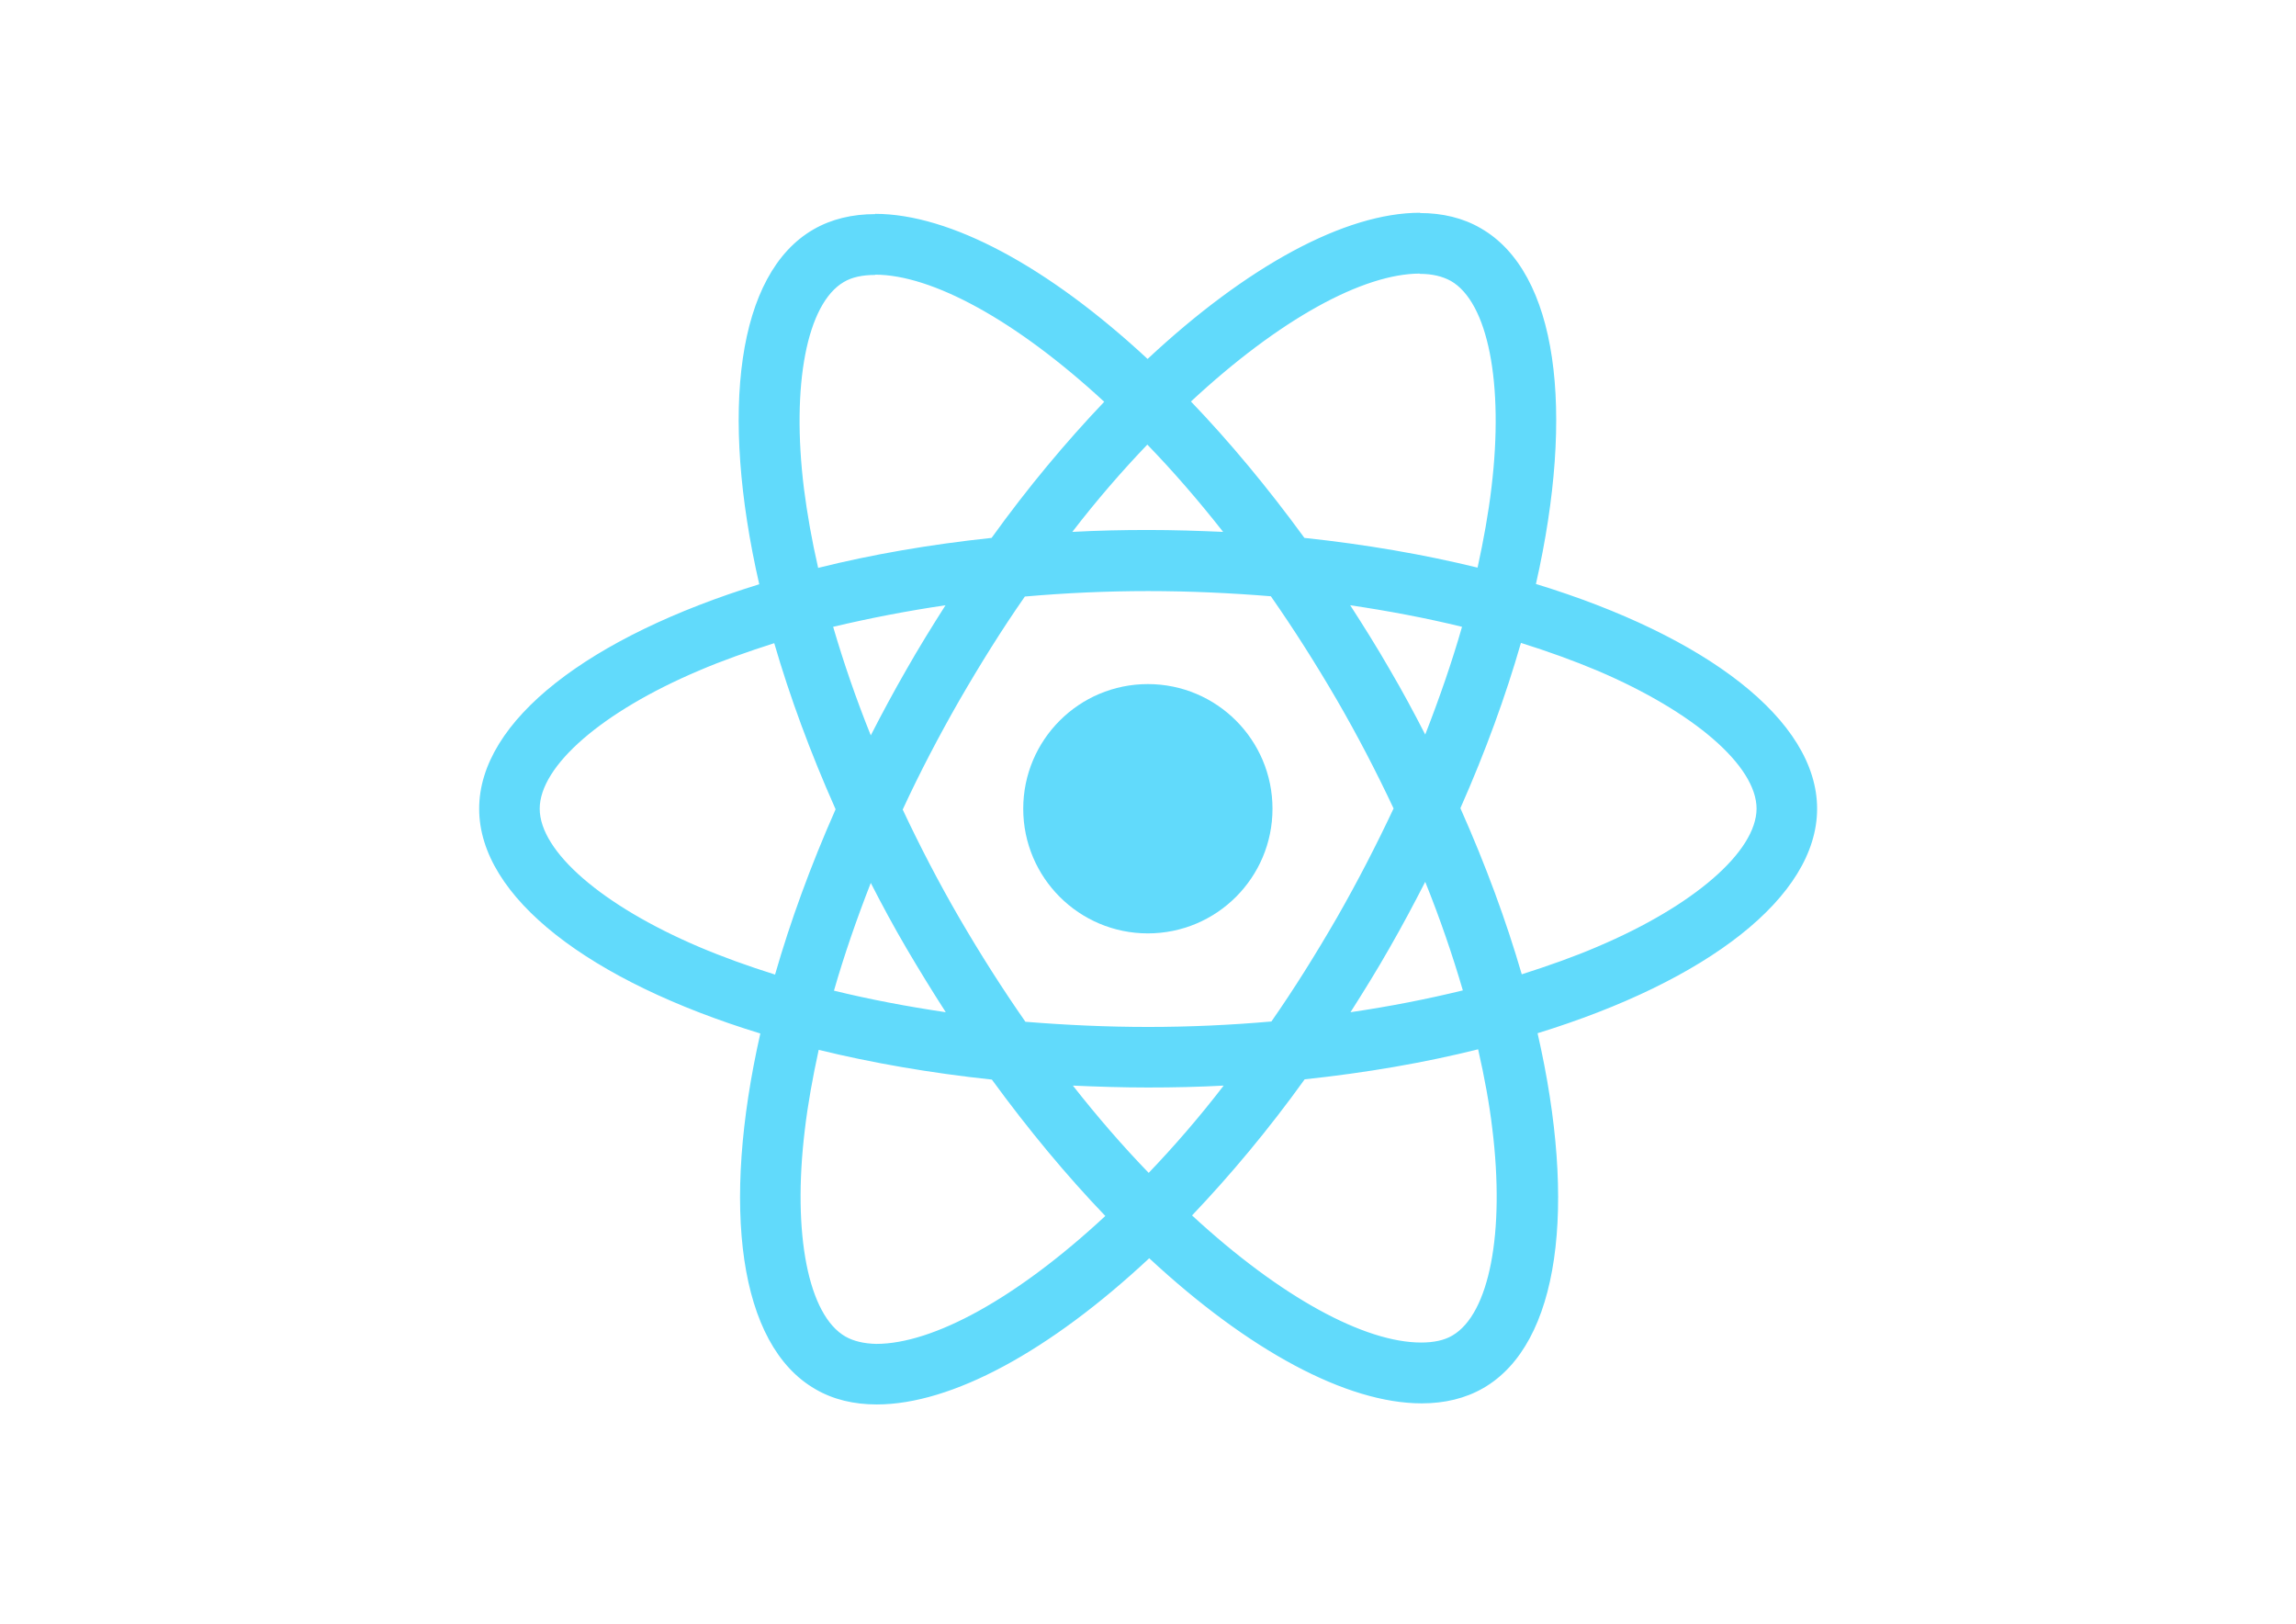
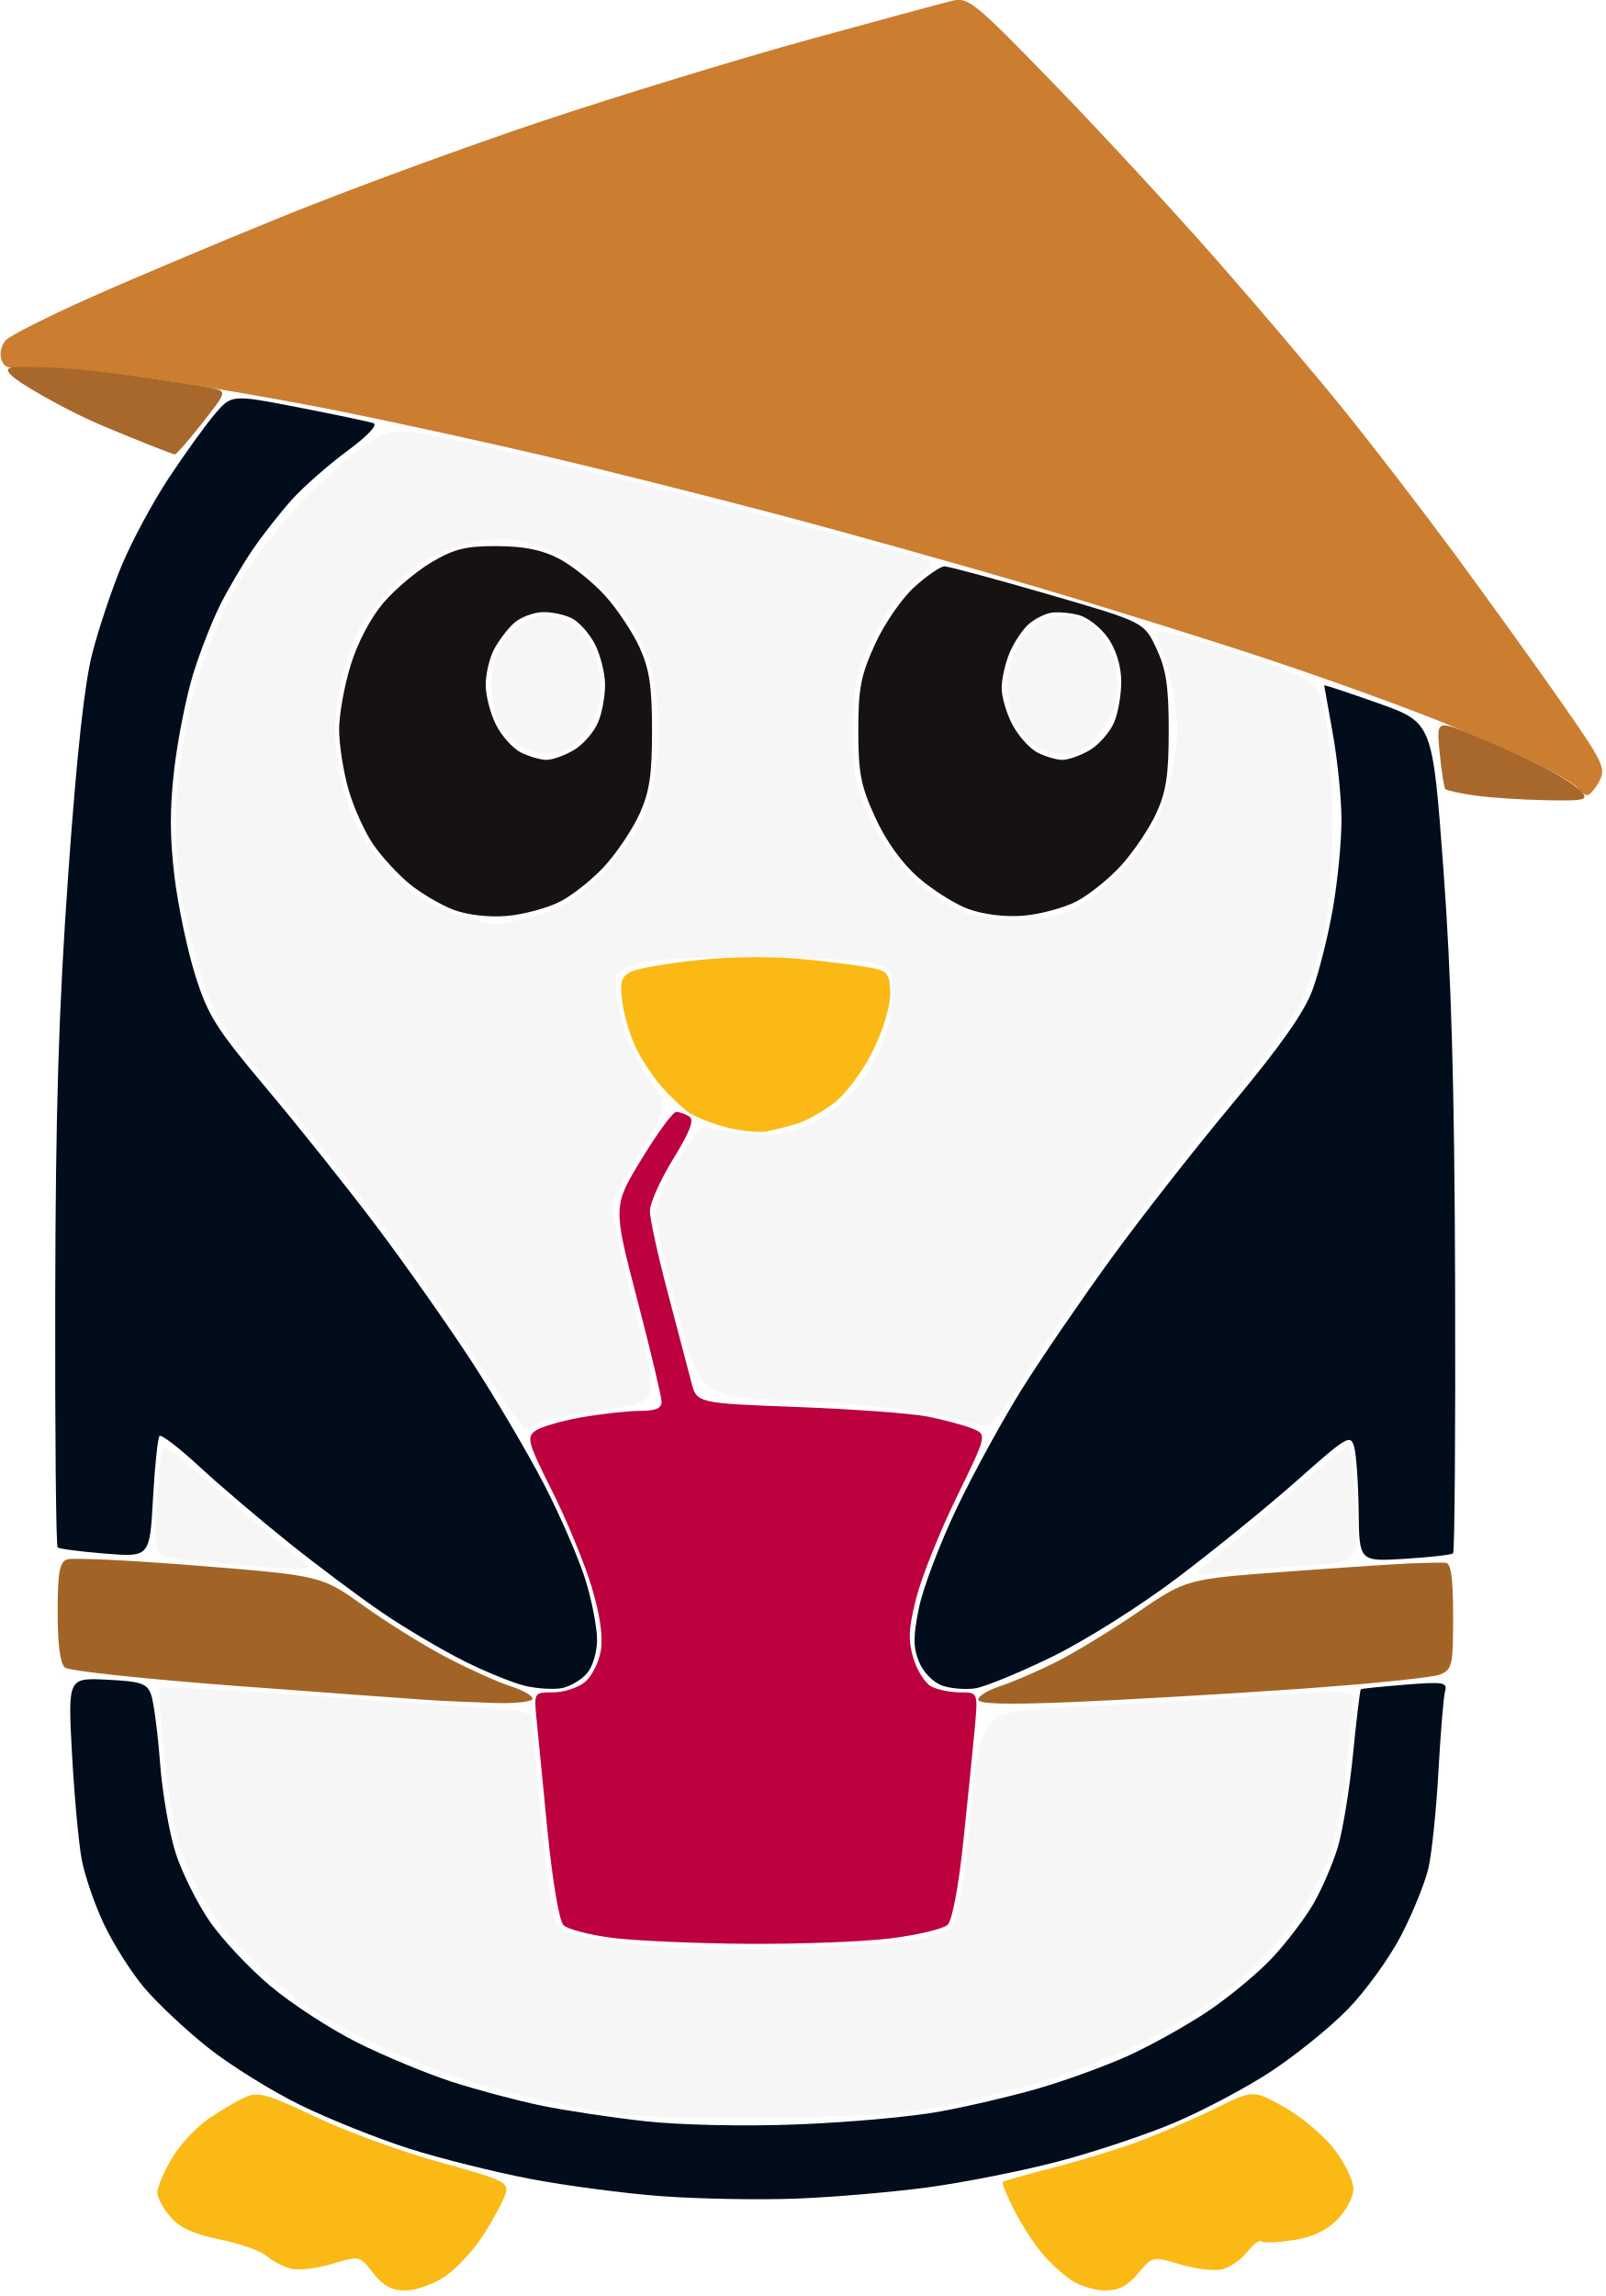
- <svg xmlns="http://www.w3.org/2000/svg" viewBox="0 0 841.9 595.3">
-   <g fill="#61DAFB">
-     <path d="M666.3 296.5c0-32.5-40.7-63.3-103.1-82.4 14.4-63.6 8-114.2-20.2-130.4-6.5-3.8-14.1-5.6-22.4-5.6v22.3c4.6 0 8.3.9 11.4 2.6 13.6 7.8 19.5 37.5 14.9 75.7-1.1 9.4-2.9 19.3-5.1 29.4-19.6-4.8-41-8.5-63.5-10.9-13.5-18.5-27.5-35.3-41.6-50 32.6-30.3 63.2-46.9 84-46.9V78c-27.5 0-63.5 19.6-99.9 53.6-36.4-33.8-72.4-53.2-99.9-53.2v22.3c20.7 0 51.4 16.5 84 46.6-14 14.7-28 31.4-41.3 49.9-22.6 2.4-44 6.1-63.6 11-2.3-10-4-19.7-5.2-29-4.7-38.2 1.1-67.9 14.6-75.8 3-1.8 6.9-2.6 11.5-2.6V78.5c-8.4 0-16 1.8-22.6 5.6-28.1 16.2-34.4 66.7-19.9 130.1-62.2 19.2-102.7 49.9-102.7 82.3 0 32.5 40.7 63.3 103.1 82.4-14.4 63.6-8 114.2 20.2 130.4 6.5 3.8 14.1 5.6 22.5 5.6 27.5 0 63.5-19.6 99.9-53.6 36.4 33.8 72.4 53.2 99.9 53.2 8.4 0 16-1.8 22.6-5.6 28.1-16.2 34.4-66.7 19.9-130.1 62-19.1 102.5-49.9 102.5-82.3zm-130.2-66.7c-3.7 12.9-8.3 26.2-13.5 39.5-4.1-8-8.4-16-13.1-24-4.6-8-9.5-15.8-14.4-23.4 14.2 2.1 27.9 4.7 41 7.9zm-45.8 106.5c-7.8 13.5-15.8 26.3-24.1 38.2-14.9 1.3-30 2-45.2 2-15.1 0-30.2-.7-45-1.9-8.3-11.9-16.4-24.6-24.2-38-7.6-13.1-14.5-26.4-20.8-39.8 6.2-13.4 13.2-26.8 20.7-39.9 7.8-13.5 15.8-26.3 24.1-38.2 14.9-1.3 30-2 45.2-2 15.1 0 30.2.7 45 1.9 8.3 11.9 16.4 24.6 24.2 38 7.6 13.1 14.5 26.4 20.8 39.8-6.3 13.4-13.2 26.8-20.7 39.9zm32.3-13c5.4 13.4 10 26.8 13.8 39.8-13.1 3.2-26.9 5.9-41.2 8 4.9-7.7 9.8-15.6 14.4-23.7 4.6-8 8.9-16.1 13-24.1zM421.2 430c-9.3-9.6-18.6-20.3-27.8-32 9 .4 18.2.7 27.5.7 9.4 0 18.7-.2 27.8-.7-9 11.7-18.3 22.4-27.5 32zm-74.4-58.9c-14.2-2.1-27.9-4.7-41-7.9 3.7-12.9 8.3-26.2 13.5-39.5 4.1 8 8.4 16 13.1 24 4.7 8 9.5 15.8 14.4 23.4zM420.7 163c9.3 9.6 18.6 20.3 27.8 32-9-.4-18.2-.7-27.5-.7-9.4 0-18.7.2-27.8.7 9-11.7 18.3-22.4 27.5-32zm-74 58.9c-4.9 7.7-9.8 15.6-14.4 23.7-4.6 8-8.9 16-13 24-5.4-13.4-10-26.8-13.8-39.8 13.1-3.1 26.9-5.8 41.2-7.9zm-90.5 125.2c-35.4-15.1-58.3-34.9-58.3-50.6 0-15.7 22.9-35.6 58.3-50.6 8.6-3.7 18-7 27.7-10.1 5.7 19.6 13.2 40 22.5 60.9-9.2 20.8-16.6 41.1-22.2 60.6-9.9-3.1-19.3-6.5-28-10.2zM310 490c-13.6-7.8-19.5-37.5-14.9-75.7 1.1-9.4 2.9-19.3 5.1-29.4 19.6 4.8 41 8.5 63.5 10.9 13.5 18.5 27.5 35.3 41.6 50-32.6 30.3-63.2 46.9-84 46.9-4.5-.1-8.3-1-11.3-2.7zm237.2-76.2c4.7 38.2-1.1 67.9-14.6 75.8-3 1.8-6.9 2.6-11.5 2.6-20.7 0-51.4-16.5-84-46.6 14-14.7 28-31.4 41.3-49.9 22.6-2.4 44-6.1 63.6-11 2.3 10.1 4.1 19.8 5.2 29.1zm38.5-66.7c-8.6 3.7-18 7-27.7 10.1-5.7-19.6-13.2-40-22.5-60.9 9.2-20.8 16.6-41.1 22.2-60.6 9.9 3.1 19.3 6.5 28.1 10.2 35.4 15.1 58.3 34.9 58.3 50.6-.1 15.7-23 35.6-58.4 50.6zM320.8 78.4z" />
-     <circle cx="420.9" cy="296.5" r="45.7" />
-     <path d="M520.5 78.1z" />
+ <svg xmlns="http://www.w3.org/2000/svg" width="72.452mm" height="103.592mm" viewBox="0 0 72.452 103.592" version="1.1" id="svg5" xml:space="preserve">
+   <defs id="defs2" />
+   <g id="layer1" transform="translate(-53.08727,-36.72942)">
+     <g id="g183" transform="translate(-7.869816,4.448157)">
+       <path style="fill:#fefefe;stroke-width:0.265" d="m 80.307,135.532 c 0.471,-0.197 1.241,-0.796 1.712,-1.333 0.471,-0.536 1.161,-1.577 1.534,-2.313 0.567,-1.118 0.773,-1.314 1.256,-1.196 0.318,0.078 1.65,0.295 2.96,0.482 1.342,0.192 4.632,0.332 7.541,0.321 3.426,-0.013 6.085,-0.166 7.916,-0.457 1.516,-0.241 2.769,-0.408 2.783,-0.372 0.015,0.036 0.289,0.627 0.609,1.313 0.32,0.686 1.01,1.721 1.534,2.3 0.523,0.579 1.343,1.183 1.822,1.341 0.598,0.197 1.091,0.204 1.573,0.02 0.387,-0.147 0.832,-0.551 0.99,-0.897 0.283,-0.622 0.305,-0.625 1.6,-0.245 0.722,0.212 1.608,0.311 1.967,0.221 0.36,-0.09 0.855,-0.399 1.101,-0.686 0.285,-0.333 0.784,-0.524 1.38,-0.528 0.513,-0.003 1.428,-0.23 2.032,-0.505 0.623,-0.283 1.178,-0.749 1.282,-1.076 0.101,-0.317 0.111,-0.96 0.023,-1.428 -0.092,-0.491 -0.579,-1.259 -1.15,-1.811 -0.544,-0.528 -1.496,-1.245 -2.115,-1.594 -1.125,-0.635 -1.125,-0.635 0.33,-1.637 0.8,-0.551 2.17,-1.766 3.043,-2.699 0.873,-0.933 1.837,-2.187 2.143,-2.787 0.306,-0.6 0.734,-1.578 0.952,-2.174 0.218,-0.596 0.565,-2.81 0.771,-4.921 0.206,-2.11 0.5,-6.337 0.652,-9.393 0.152,-3.056 0.278,-9.247 0.281,-13.758 0.002,-4.511 -0.127,-10.107 -0.287,-12.435 -0.16,-2.328 -0.367,-5.414 -0.459,-6.858 -0.161,-2.51 -0.146,-2.616 0.337,-2.428 0.278,0.108 1.767,0.264 3.309,0.347 2.727,0.146 2.815,0.133 3.241,-0.475 0.241,-0.344 0.438,-0.769 0.438,-0.944 0,-0.175 -1.534,-2.465 -3.41,-5.088 -1.875,-2.623 -4.726,-6.472 -6.336,-8.552 -1.609,-2.08 -4.253,-5.33 -5.876,-7.222 -1.623,-1.892 -5.105,-5.731 -7.738,-8.531 -2.633,-2.8 -5.005,-5.16 -5.271,-5.245 -0.266,-0.084 -3.342,0.632 -6.837,1.592 -3.494,0.96 -8.387,2.407 -10.873,3.215 -2.486,0.808 -6.262,2.123 -8.392,2.921 -2.13,0.798 -6.823,2.706 -10.43,4.24 -3.606,1.534 -6.738,2.97 -6.96,3.191 -0.222,0.222 -0.367,0.711 -0.322,1.089 0.05,0.425 0.41,0.907 0.947,1.267 0.476,0.32 2.203,1.143 3.836,1.828 1.634,0.686 3.008,1.279 3.055,1.319 0.047,0.04 -0.455,1.007 -1.114,2.149 -0.659,1.142 -1.558,3.159 -1.998,4.483 -0.44,1.324 -0.915,3.289 -1.056,4.366 -0.141,1.077 -0.386,3.685 -0.545,5.795 -0.159,2.11 -0.4,5.682 -0.535,7.938 -0.135,2.256 -0.238,7.732 -0.229,12.171 0.009,4.438 0.118,10.392 0.242,13.229 0.124,2.838 0.4,7.064 0.614,9.393 0.266,2.904 0.567,4.709 0.958,5.748 0.314,0.833 1.078,2.202 1.699,3.043 0.621,0.84 1.6,1.952 2.177,2.469 0.576,0.518 1.62,1.335 2.319,1.815 1.271,0.874 1.271,0.874 -0.031,1.618 -0.716,0.409 -1.678,1.172 -2.137,1.695 -0.46,0.523 -0.91,1.247 -1,1.608 -0.091,0.361 -0.091,0.952 1.1e-5,1.313 0.091,0.361 0.518,0.839 0.95,1.063 0.432,0.223 1.353,0.48 2.047,0.571 0.694,0.091 1.464,0.376 1.713,0.633 0.248,0.258 0.785,0.541 1.192,0.631 0.407,0.089 1.293,-0.004 1.969,-0.207 1.202,-0.362 1.234,-0.356 1.518,0.266 0.159,0.349 0.558,0.743 0.887,0.875 0.329,0.132 0.691,0.248 0.804,0.257 0.114,0.009 0.592,-0.144 1.062,-0.341 z" id="path201" />
+       <path style="fill:#f6f6f6;stroke-width:0.265" d="m 88.738,127.657 c -1.067,-0.143 -3.326,-0.609 -5.019,-1.037 -2.04,-0.515 -4.087,-1.272 -6.07,-2.243 -2.378,-1.165 -3.398,-1.852 -4.973,-3.348 -1.466,-1.392 -2.225,-2.375 -2.916,-3.773 -0.796,-1.611 -0.992,-2.392 -1.329,-5.288 -0.217,-1.869 -0.34,-3.453 -0.273,-3.52 0.067,-0.067 2.84,0.067 6.162,0.299 3.322,0.231 7.082,0.493 8.355,0.581 2.139,0.148 2.316,0.203 2.32,0.727 0.003,0.312 0.18,2.284 0.393,4.383 0.213,2.098 0.457,4.033 0.542,4.3 0.085,0.266 0.362,0.596 0.617,0.732 0.255,0.136 1.765,0.39 3.356,0.563 1.818,0.198 4.465,0.253 7.125,0.147 2.328,-0.092 4.751,-0.273 5.384,-0.4 0.633,-0.128 1.318,-0.4 1.523,-0.606 0.252,-0.252 0.518,-1.883 0.821,-5.028 0.448,-4.655 0.448,-4.655 4.562,-4.846 2.263,-0.105 6.049,-0.327 8.413,-0.494 3.367,-0.238 4.299,-0.233 4.299,0.019 0,0.177 -0.131,1.547 -0.291,3.044 -0.16,1.497 -0.51,3.351 -0.777,4.12 -0.267,0.769 -1.028,2.157 -1.69,3.085 -0.692,0.969 -1.965,2.259 -2.993,3.032 -0.984,0.739 -2.623,1.755 -3.642,2.257 -1.019,0.502 -2.745,1.21 -3.836,1.572 -1.091,0.363 -3.175,0.916 -4.63,1.23 -2.101,0.453 -3.762,0.589 -8.07,0.661 -2.983,0.05 -6.297,-0.027 -7.365,-0.169 z m 26.943,-25.02 c 0.509,-0.41 1.746,-1.46 2.749,-2.333 1.003,-0.873 2.171,-1.869 2.594,-2.213 0.424,-0.344 0.808,-0.582 0.854,-0.529 0.046,0.053 0.165,1.244 0.264,2.646 0.181,2.55 0.181,2.55 -2.545,2.723 -1.499,0.095 -3.202,0.235 -3.784,0.312 -1.058,0.139 -1.058,0.139 -0.133,-0.606 z m -43.655,0.271 c -0.509,-0.049 -1.644,-0.156 -2.521,-0.237 -1.595,-0.148 -1.595,-0.148 -1.51,-2.051 0.047,-1.047 0.144,-2.178 0.215,-2.514 0.127,-0.599 0.142,-0.601 0.75,-0.132 0.341,0.263 1.439,1.193 2.439,2.066 1.001,0.873 2.236,1.914 2.744,2.312 0.925,0.725 0.925,0.725 -0.133,0.685 -0.582,-0.022 -1.475,-0.08 -1.984,-0.128 z m 10.44,-9.285 c -1.122,-1.71 -3.047,-4.453 -4.278,-6.095 -1.231,-1.643 -3.419,-4.381 -4.862,-6.085 -2.335,-2.759 -2.696,-3.325 -3.284,-5.161 -0.363,-1.134 -0.795,-2.92 -0.959,-3.969 -0.166,-1.058 -0.23,-2.965 -0.144,-4.288 0.086,-1.329 0.459,-3.434 0.844,-4.763 0.38,-1.31 1.129,-3.202 1.665,-4.206 0.536,-1.004 1.84,-2.749 2.897,-3.878 1.057,-1.129 2.493,-2.419 3.19,-2.866 1.268,-0.814 1.268,-0.814 6.941,0.506 3.12,0.726 8.174,1.988 11.23,2.804 3.056,0.816 5.988,1.6 6.516,1.742 0.96,0.258 0.96,0.258 -0.163,1.293 -0.662,0.61 -1.43,1.713 -1.871,2.688 -0.633,1.398 -0.748,1.999 -0.748,3.902 0,1.903 0.115,2.503 0.748,3.902 0.453,1.001 1.21,2.079 1.919,2.732 0.644,0.594 1.61,1.267 2.147,1.497 0.537,0.23 1.691,0.42 2.564,0.422 1.105,0.003 1.918,-0.167 2.676,-0.557 0.598,-0.309 1.639,-1.174 2.312,-1.923 0.877,-0.976 1.375,-1.85 1.756,-3.084 0.293,-0.947 0.53,-2.275 0.529,-2.951 -0.002,-0.676 -0.167,-1.824 -0.367,-2.552 -0.2,-0.728 -0.447,-1.524 -0.548,-1.77 -0.148,-0.359 0.544,-0.206 3.517,0.78 3.701,1.227 3.701,1.227 4.057,2.829 0.205,0.921 0.349,3.063 0.339,5.041 -0.012,2.371 -0.157,3.95 -0.467,5.08 -0.247,0.903 -0.67,2.153 -0.938,2.778 -0.269,0.625 -1.547,2.382 -2.84,3.903 -1.294,1.521 -3.664,4.524 -5.268,6.672 -1.604,2.148 -3.569,4.98 -4.366,6.294 -1.198,1.975 -1.541,2.364 -1.978,2.246 -0.291,-0.078 -1.363,-0.318 -2.381,-0.532 -1.019,-0.214 -3.749,-0.477 -6.068,-0.584 -4.216,-0.194 -4.216,-0.194 -5.22,-3.899 -0.552,-2.037 -1.007,-4.053 -1.009,-4.48 -0.003,-0.431 0.435,-1.517 0.987,-2.444 0.724,-1.217 1.1,-1.62 1.389,-1.489 0.218,0.099 1.082,0.227 1.918,0.285 1.175,0.082 1.791,-0.025 2.706,-0.468 0.651,-0.315 1.49,-0.937 1.865,-1.382 0.374,-0.445 0.928,-1.294 1.231,-1.887 0.313,-0.614 0.564,-1.643 0.583,-2.388 0.03,-1.233 -0.014,-1.324 -0.762,-1.563 -0.437,-0.14 -2.639,-0.27 -4.895,-0.289 -2.256,-0.019 -4.674,0.062 -5.373,0.182 -0.734,0.125 -1.337,0.387 -1.426,0.618 -0.085,0.221 -0.01,1.044 0.166,1.83 0.176,0.786 0.736,2.034 1.244,2.773 0.924,1.344 0.924,1.344 -0.251,3.244 -0.647,1.045 -1.246,2.139 -1.331,2.43 -0.086,0.291 0.358,2.434 0.986,4.763 1.142,4.233 1.142,4.233 -1.132,4.544 -1.251,0.171 -2.61,0.439 -3.019,0.595 -0.41,0.156 -0.787,0.284 -0.838,0.284 -0.051,0 -1.011,-1.399 -2.133,-3.109 z m 2.807,-20.066 c 1.123,-0.329 1.761,-0.752 2.921,-1.936 1.045,-1.067 1.63,-1.94 1.979,-2.952 0.312,-0.905 0.495,-2.172 0.495,-3.421 0,-1.223 -0.183,-2.514 -0.476,-3.366 -0.275,-0.797 -0.987,-1.949 -1.685,-2.725 -0.665,-0.739 -1.638,-1.562 -2.164,-1.828 -0.526,-0.266 -1.457,-0.568 -2.071,-0.67 -0.748,-0.125 -1.606,-0.043 -2.608,0.248 -1.05,0.305 -1.873,0.79 -2.777,1.635 -0.706,0.661 -1.53,1.71 -1.831,2.332 -0.301,0.622 -0.676,1.861 -0.833,2.752 -0.203,1.154 -0.204,2.084 -0.003,3.225 0.155,0.882 0.542,2.124 0.86,2.76 0.318,0.636 1.086,1.655 1.708,2.265 0.694,0.681 1.675,1.297 2.542,1.597 0.776,0.268 1.658,0.491 1.959,0.496 0.301,0.005 1.194,-0.181 1.984,-0.412 z M 84.294,65.836 c -0.31,-0.251 -0.697,-0.717 -0.86,-1.035 -0.163,-0.318 -0.296,-1.073 -0.296,-1.679 0,-0.697 0.205,-1.39 0.56,-1.888 0.308,-0.433 0.866,-0.903 1.239,-1.045 0.464,-0.176 0.911,-0.162 1.411,0.045 0.403,0.167 0.908,0.571 1.123,0.899 0.215,0.328 0.467,1.002 0.56,1.497 0.093,0.496 0.034,1.257 -0.131,1.692 -0.165,0.435 -0.551,1.059 -0.857,1.386 -0.348,0.372 -0.863,0.593 -1.371,0.589 -0.448,-0.003 -1.068,-0.212 -1.378,-0.463 z m 23.283,0 c -0.31,-0.251 -0.697,-0.717 -0.86,-1.035 -0.163,-0.318 -0.295,-1.032 -0.295,-1.587 5.3e-4,-0.555 0.239,-1.4 0.529,-1.876 0.291,-0.477 0.842,-0.986 1.225,-1.131 0.383,-0.146 0.948,-0.188 1.257,-0.094 0.308,0.094 0.764,0.349 1.013,0.568 0.249,0.219 0.588,0.808 0.754,1.309 0.165,0.501 0.225,1.317 0.132,1.812 -0.093,0.496 -0.473,1.262 -0.843,1.703 -0.492,0.585 -0.9,0.8 -1.511,0.796 -0.46,-0.003 -1.09,-0.212 -1.401,-0.463 z" id="path199" />
+       <path style="fill:#fab914;stroke-width:0.265" d="m 77.798,134.838 c -0.616,-0.787 -0.616,-0.787 -1.85,-0.416 -0.678,0.204 -1.511,0.304 -1.85,0.221 -0.339,-0.083 -0.835,-0.34 -1.102,-0.571 -0.267,-0.231 -1.219,-0.569 -2.117,-0.749 -1.161,-0.234 -1.803,-0.526 -2.227,-1.012 -0.327,-0.376 -0.595,-0.875 -0.595,-1.108 0,-0.234 0.29,-0.92 0.645,-1.525 0.355,-0.605 1.099,-1.411 1.654,-1.791 0.555,-0.38 1.308,-0.825 1.674,-0.988 0.576,-0.257 1,-0.137 3.175,0.898 1.38,0.657 3.91,1.578 5.621,2.048 2.85,0.782 3.097,0.899 2.948,1.399 -0.09,0.3 -0.524,1.119 -0.966,1.819 -0.442,0.7 -1.231,1.563 -1.753,1.918 -0.522,0.355 -1.33,0.645 -1.795,0.645 -0.623,0 -1.007,-0.207 -1.462,-0.787 z m 31.503,0.323 c -0.381,-0.254 -0.99,-0.818 -1.353,-1.255 -0.363,-0.437 -0.923,-1.311 -1.244,-1.944 -0.321,-0.633 -0.546,-1.188 -0.499,-1.234 0.046,-0.046 1.079,-0.338 2.295,-0.649 1.216,-0.31 2.99,-0.858 3.943,-1.216 0.953,-0.359 2.484,-1.022 3.402,-1.474 1.669,-0.822 1.669,-0.822 3.068,-0.036 0.77,0.432 1.786,1.289 2.259,1.904 0.473,0.615 0.86,1.416 0.86,1.779 0,0.37 -0.323,0.985 -0.734,1.396 -0.501,0.501 -1.139,0.795 -2.009,0.926 -0.701,0.105 -1.339,0.127 -1.417,0.048 -0.079,-0.079 -0.364,0.137 -0.633,0.48 -0.269,0.343 -0.775,0.694 -1.123,0.782 -0.348,0.087 -1.198,-0.011 -1.887,-0.218 -1.254,-0.377 -1.254,-0.377 -1.908,0.4 -0.471,0.559 -0.889,0.777 -1.49,0.775 -0.46,-0.001 -1.148,-0.209 -1.529,-0.463 z M 93.67,83.126 c -0.683,-0.18 -1.453,-0.497 -1.711,-0.703 -0.258,-0.206 -0.744,-0.673 -1.08,-1.037 -0.336,-0.364 -0.848,-1.108 -1.138,-1.653 -0.29,-0.545 -0.599,-1.516 -0.687,-2.156 -0.135,-0.982 -0.078,-1.208 0.358,-1.442 0.285,-0.152 1.671,-0.395 3.079,-0.539 1.637,-0.167 3.427,-0.173 4.958,-0.014 1.318,0.136 2.685,0.32 3.038,0.409 0.536,0.135 0.642,0.324 0.642,1.149 0,0.57 -0.339,1.666 -0.802,2.592 -0.445,0.89 -1.211,1.916 -1.721,2.305 -0.505,0.385 -1.246,0.804 -1.646,0.929 -0.4,0.126 -1.025,0.287 -1.388,0.359 -0.364,0.071 -1.22,-0.018 -1.903,-0.198 z" id="path197" />
+       <path style="fill:#cb7d30;stroke-width:0.265" d="m 132.215,67.886 c -0.092,-0.149 -0.843,-0.611 -1.669,-1.028 -0.826,-0.416 -2.812,-1.295 -4.412,-1.951 -1.601,-0.657 -5.054,-1.911 -7.673,-2.786 -2.619,-0.876 -7.441,-2.384 -10.716,-3.351 -3.274,-0.967 -8.573,-2.451 -11.774,-3.297 -3.201,-0.846 -7.93,-2.033 -10.507,-2.637 -2.577,-0.604 -6.685,-1.502 -9.128,-1.994 -2.443,-0.492 -6.267,-1.154 -8.498,-1.471 -2.231,-0.317 -4.643,-0.536 -5.361,-0.486 -1.087,0.075 -1.332,0.008 -1.462,-0.402 -0.086,-0.271 0.012,-0.661 0.217,-0.866 0.205,-0.205 1.855,-1.038 3.665,-1.85 1.81,-0.812 5.756,-2.477 8.768,-3.7 3.012,-1.223 8.31,-3.169 11.774,-4.325 3.464,-1.156 8.858,-2.805 11.986,-3.665 3.129,-0.86 6.045,-1.65 6.48,-1.755 0.752,-0.181 0.983,0.007 4.591,3.723 2.09,2.152 5.374,5.704 7.299,7.892 1.925,2.189 4.555,5.289 5.846,6.89 1.291,1.601 3.489,4.458 4.886,6.35 1.396,1.892 3.529,4.852 4.739,6.578 2.042,2.913 2.176,3.184 1.862,3.77 -0.186,0.348 -0.43,0.632 -0.542,0.632 -0.112,0 -0.279,-0.122 -0.371,-0.271 z" id="path195" />
+       <path style="fill:#a8682b;stroke-width:0.265" d="m 127.533,68.176 c -0.685,-0.096 -1.294,-0.229 -1.353,-0.295 -0.059,-0.067 -0.173,-0.794 -0.254,-1.615 -0.147,-1.494 -0.147,-1.494 1.479,-0.833 0.894,0.363 2.29,0.996 3.103,1.406 0.812,0.41 1.633,0.934 1.824,1.164 0.312,0.376 0.147,0.415 -1.603,0.383 -1.073,-0.019 -2.511,-0.114 -3.196,-0.209 z M 65.674,51.529 c -1.674,-0.697 -3.339,-1.7 -3.737,-1.961 -0.398,-0.261 -0.687,-0.506 -0.607,-0.635 0.08,-0.13 0.762,-0.088 1.517,-0.086 0.755,0.003 2.624,0.18 4.152,0.395 1.528,0.215 3.1,0.459 3.493,0.543 0.715,0.152 0.715,0.152 -0.397,1.57 -0.612,0.78 -1.171,1.423 -1.244,1.429 -0.073,0.007 -1.502,-0.558 -3.177,-1.255 z" id="path193" />
+       <path style="fill:#a26426;stroke-width:0.265" d="m 80.36,108.988 c -0.728,-0.046 -4.657,-0.334 -8.731,-0.64 -4.075,-0.306 -7.557,-0.678 -7.739,-0.827 -0.217,-0.177 -0.331,-1.036 -0.331,-2.495 0,-1.783 0.083,-2.257 0.418,-2.385 0.23,-0.088 2.91,0.041 5.956,0.286 5.538,0.447 5.538,0.447 7.456,1.822 1.055,0.757 2.75,1.808 3.768,2.336 1.017,0.528 2.296,1.103 2.842,1.277 0.546,0.174 0.992,0.427 0.992,0.561 0,0.134 -0.744,0.223 -1.654,0.196 -0.91,-0.026 -2.249,-0.086 -2.977,-0.132 z m 24.739,-0.023 c 0,-0.157 0.446,-0.43 0.992,-0.607 0.546,-0.177 1.669,-0.66 2.496,-1.074 0.827,-0.414 2.494,-1.428 3.704,-2.255 2.201,-1.503 2.201,-1.503 6.699,-1.835 2.474,-0.183 5.034,-0.354 5.689,-0.379 0.655,-0.026 1.339,-0.035 1.521,-0.022 0.238,0.018 0.331,0.691 0.331,2.411 0,2.226 -0.04,2.403 -0.595,2.632 -0.327,0.135 -3.274,0.432 -6.548,0.659 -3.274,0.227 -7.828,0.49 -10.12,0.584 -2.91,0.119 -4.167,0.084 -4.167,-0.115 z" id="path191" />
+       <path style="fill:#bd003e;stroke-width:0.265" d="m 88.566,119.711 c -1.017,-0.13 -1.998,-0.386 -2.18,-0.569 -0.194,-0.194 -0.495,-1.974 -0.726,-4.294 -0.217,-2.179 -0.442,-4.468 -0.499,-5.086 -0.104,-1.115 -0.098,-1.124 0.759,-1.124 0.475,0 1.119,-0.208 1.431,-0.463 0.312,-0.255 0.637,-0.901 0.722,-1.436 0.102,-0.64 -0.044,-1.631 -0.428,-2.896 -0.321,-1.058 -1.122,-2.993 -1.779,-4.302 -1.087,-2.164 -1.155,-2.408 -0.753,-2.702 0.243,-0.178 1.188,-0.453 2.1,-0.612 0.912,-0.159 2.094,-0.289 2.628,-0.289 0.698,0 0.971,-0.114 0.971,-0.408 0,-0.225 -0.494,-2.303 -1.099,-4.618 -1.099,-4.209 -1.099,-4.209 0.198,-6.339 0.713,-1.171 1.416,-2.127 1.562,-2.125 0.146,0.002 0.411,0.097 0.589,0.21 0.235,0.149 0.037,0.672 -0.727,1.914 -0.578,0.94 -1.051,1.996 -1.051,2.348 -8.2e-5,0.352 0.365,2.019 0.812,3.704 0.447,1.686 0.923,3.493 1.058,4.017 0.245,0.952 0.245,0.952 4.81,1.123 2.511,0.094 5.16,0.29 5.888,0.437 0.728,0.147 1.622,0.388 1.987,0.537 0.664,0.27 0.664,0.27 -0.721,3.109 -0.762,1.561 -1.579,3.604 -1.816,4.54 -0.347,1.369 -0.372,1.898 -0.129,2.708 0.166,0.553 0.528,1.127 0.804,1.275 0.276,0.148 0.866,0.269 1.31,0.269 0.807,0 0.807,0 0.654,1.654 -0.084,0.91 -0.315,3.191 -0.512,5.071 -0.21,2.004 -0.501,3.557 -0.703,3.756 -0.189,0.186 -1.353,0.464 -2.586,0.618 -1.233,0.153 -4.15,0.264 -6.482,0.245 -2.332,-0.018 -5.072,-0.14 -6.089,-0.27 z" id="path189" />
+       <path style="fill:#161212;stroke-width:0.265" d="m 81.452,73.34 c -0.564,-0.21 -1.456,-0.729 -1.984,-1.154 -0.528,-0.425 -1.279,-1.238 -1.669,-1.806 -0.39,-0.568 -0.896,-1.695 -1.124,-2.505 -0.228,-0.81 -0.415,-2.018 -0.415,-2.684 0,-0.666 0.235,-1.973 0.523,-2.904 0.314,-1.018 0.903,-2.137 1.477,-2.808 0.525,-0.613 1.51,-1.442 2.189,-1.841 1.012,-0.595 1.545,-0.724 2.954,-0.716 1.231,0.007 2.026,0.171 2.796,0.576 0.592,0.312 1.523,1.061 2.069,1.665 0.546,0.604 1.245,1.655 1.553,2.334 0.444,0.98 0.56,1.755 0.56,3.749 0,1.994 -0.116,2.769 -0.56,3.749 -0.308,0.68 -1.007,1.73 -1.553,2.334 -0.546,0.604 -1.462,1.338 -2.037,1.631 -0.574,0.293 -1.654,0.584 -2.399,0.646 -0.807,0.068 -1.769,-0.04 -2.38,-0.267 z m 5.404,-7.218 c 0.416,-0.246 0.908,-0.812 1.093,-1.257 0.185,-0.445 0.325,-1.231 0.311,-1.746 -0.013,-0.515 -0.22,-1.315 -0.459,-1.778 -0.239,-0.463 -0.697,-0.981 -1.016,-1.152 -0.32,-0.171 -0.926,-0.301 -1.347,-0.289 -0.421,0.012 -1.004,0.237 -1.295,0.501 -0.291,0.264 -0.696,0.801 -0.899,1.194 -0.203,0.393 -0.37,1.108 -0.369,1.588 2.27e-4,0.48 0.209,1.288 0.463,1.795 0.254,0.507 0.76,1.071 1.124,1.253 0.364,0.182 0.881,0.332 1.15,0.334 0.269,0.002 0.829,-0.197 1.246,-0.443 z m 17.799,7.173 c -0.608,-0.224 -1.63,-0.87 -2.272,-1.435 -0.739,-0.65 -1.447,-1.64 -1.93,-2.696 -0.65,-1.422 -0.763,-2.002 -0.763,-3.918 0,-1.912 0.113,-2.497 0.757,-3.906 0.424,-0.927 1.207,-2.063 1.779,-2.58 0.562,-0.508 1.17,-0.924 1.352,-0.925 0.181,-0.001 2.283,0.564 4.669,1.257 4.339,1.259 4.339,1.259 4.895,2.449 0.441,0.947 0.555,1.706 0.555,3.704 0,2.009 -0.113,2.759 -0.565,3.737 -0.311,0.673 -1.017,1.723 -1.569,2.334 -0.552,0.611 -1.474,1.351 -2.048,1.644 -0.574,0.293 -1.654,0.58 -2.399,0.637 -0.817,0.063 -1.794,-0.057 -2.46,-0.303 z m 5.485,-7.173 c 0.416,-0.246 0.91,-0.812 1.097,-1.257 0.187,-0.445 0.33,-1.301 0.317,-1.901 -0.014,-0.675 -0.247,-1.407 -0.61,-1.918 -0.324,-0.454 -0.908,-0.91 -1.298,-1.013 -0.391,-0.103 -0.948,-0.151 -1.239,-0.108 -0.291,0.043 -0.754,0.276 -1.029,0.517 -0.275,0.241 -0.662,0.822 -0.86,1.29 -0.198,0.468 -0.36,1.185 -0.36,1.592 0,0.407 0.221,1.155 0.491,1.662 0.27,0.507 0.776,1.069 1.124,1.249 0.348,0.18 0.853,0.329 1.122,0.331 0.269,0.002 0.829,-0.197 1.246,-0.443 z" id="path187" />
+       <path style="fill:#020d1c;stroke-width:0.265" d="m 90.822,131.371 c -1.668,-0.124 -4.341,-0.476 -5.941,-0.782 -1.6,-0.306 -4.046,-0.917 -5.435,-1.357 -1.389,-0.44 -3.597,-1.322 -4.907,-1.959 -1.31,-0.637 -3.211,-1.82 -4.224,-2.629 -1.014,-0.809 -2.311,-2.033 -2.883,-2.719 -0.572,-0.687 -1.377,-1.964 -1.789,-2.837 -0.412,-0.874 -0.862,-2.183 -0.999,-2.91 -0.137,-0.727 -0.334,-2.87 -0.437,-4.761 -0.187,-3.44 -0.187,-3.44 1.583,-3.35 1.528,0.077 1.798,0.167 1.983,0.661 0.117,0.315 0.3,1.703 0.406,3.086 0.106,1.382 0.427,3.228 0.713,4.101 0.286,0.873 0.97,2.242 1.519,3.043 0.549,0.8 1.78,2.114 2.735,2.919 0.955,0.805 2.731,1.961 3.947,2.567 1.216,0.607 3.134,1.402 4.263,1.767 1.129,0.365 2.94,0.847 4.023,1.071 1.083,0.224 3.195,0.541 4.694,0.706 1.597,0.175 4.421,0.236 6.825,0.145 2.256,-0.085 5.144,-0.342 6.419,-0.573 1.275,-0.231 3.299,-0.704 4.498,-1.052 1.199,-0.348 3.003,-1.002 4.008,-1.454 1.006,-0.452 2.622,-1.349 3.593,-1.994 0.97,-0.645 2.299,-1.744 2.952,-2.443 0.654,-0.699 1.494,-1.805 1.868,-2.457 0.374,-0.653 0.862,-1.782 1.085,-2.51 0.223,-0.728 0.535,-2.623 0.692,-4.212 0.157,-1.589 0.316,-2.912 0.352,-2.94 0.036,-0.028 0.935,-0.121 1.997,-0.206 1.731,-0.139 1.919,-0.108 1.806,0.294 -0.069,0.247 -0.204,1.877 -0.3,3.624 -0.096,1.746 -0.3,3.711 -0.453,4.366 -0.153,0.655 -0.707,2.02 -1.232,3.034 -0.525,1.014 -1.612,2.516 -2.416,3.338 -0.804,0.822 -2.375,2.09 -3.49,2.818 -1.115,0.728 -3.078,1.766 -4.361,2.306 -1.283,0.54 -3.643,1.324 -5.244,1.742 -1.601,0.418 -4.22,0.937 -5.821,1.154 -1.601,0.217 -4.28,0.447 -5.953,0.511 -1.673,0.064 -4.407,0.015 -6.075,-0.109 z m -6.16,-23.026 c -0.544,-0.125 -1.804,-0.637 -2.799,-1.138 -0.995,-0.501 -2.634,-1.471 -3.641,-2.156 -1.007,-0.684 -2.912,-2.109 -4.233,-3.166 -1.321,-1.057 -3.14,-2.605 -4.043,-3.441 -0.903,-0.836 -1.708,-1.453 -1.789,-1.371 -0.081,0.081 -0.214,1.345 -0.295,2.808 -0.147,2.659 -0.147,2.659 -2.159,2.497 -1.107,-0.089 -2.072,-0.215 -2.145,-0.28 -0.073,-0.065 -0.122,-5.138 -0.109,-11.274 0.018,-8.526 0.156,-13.028 0.587,-19.094 0.385,-5.424 0.729,-8.581 1.085,-9.968 0.287,-1.117 0.889,-2.913 1.338,-3.99 0.449,-1.078 1.4,-2.843 2.113,-3.922 0.714,-1.08 1.643,-2.37 2.065,-2.869 0.767,-0.906 0.767,-0.906 3.789,-0.318 1.662,0.323 3.183,0.643 3.379,0.71 0.217,0.074 -0.25,0.571 -1.191,1.265 -0.851,0.629 -1.971,1.615 -2.489,2.191 -0.518,0.576 -1.305,1.579 -1.75,2.228 -0.445,0.649 -1.109,1.776 -1.476,2.503 -0.367,0.728 -0.919,2.141 -1.228,3.141 -0.308,1 -0.69,2.916 -0.848,4.258 -0.209,1.775 -0.207,3.102 0.007,4.868 0.162,1.335 0.587,3.348 0.943,4.473 0.573,1.811 0.94,2.392 3.21,5.088 1.41,1.673 3.621,4.444 4.915,6.156 1.293,1.712 3.245,4.484 4.337,6.158 1.092,1.675 2.578,4.199 3.303,5.609 0.725,1.411 1.553,3.325 1.84,4.255 0.287,0.93 0.522,2.141 0.522,2.691 0,0.575 -0.197,1.227 -0.463,1.532 -0.255,0.292 -0.761,0.588 -1.124,0.658 -0.364,0.07 -1.107,0.025 -1.651,-0.1 z m 18.809,-0.016 c -0.403,-0.141 -0.845,-0.593 -1.038,-1.06 -0.271,-0.654 -0.273,-1.133 -0.01,-2.434 0.18,-0.891 0.954,-2.93 1.719,-4.53 0.765,-1.601 2.109,-4.049 2.987,-5.442 0.877,-1.392 2.671,-4.012 3.987,-5.821 1.315,-1.809 3.772,-4.944 5.458,-6.965 2.141,-2.566 3.228,-4.107 3.601,-5.105 0.294,-0.786 0.713,-2.452 0.931,-3.701 0.218,-1.249 0.392,-3.06 0.387,-4.023 -0.005,-0.963 -0.181,-2.704 -0.392,-3.868 -0.21,-1.164 -0.385,-2.144 -0.388,-2.177 -0.003,-0.033 1.096,0.331 2.442,0.808 2.447,0.869 2.447,0.869 2.937,7.469 0.36,4.85 0.5,9.804 0.529,18.682 0.021,6.645 -0.02,12.137 -0.093,12.204 -0.073,0.067 -1.055,0.178 -2.183,0.247 -2.051,0.126 -2.051,0.126 -2.077,-2.149 -0.015,-1.251 -0.105,-2.555 -0.201,-2.896 -0.165,-0.587 -0.304,-0.506 -2.584,1.515 -1.325,1.175 -3.765,3.157 -5.422,4.406 -1.708,1.287 -4.158,2.828 -5.658,3.559 -1.455,0.709 -3.003,1.343 -3.44,1.409 -0.437,0.066 -1.109,0.009 -1.495,-0.127 z" id="path185" />
+     </g>
  </g>
</svg>
